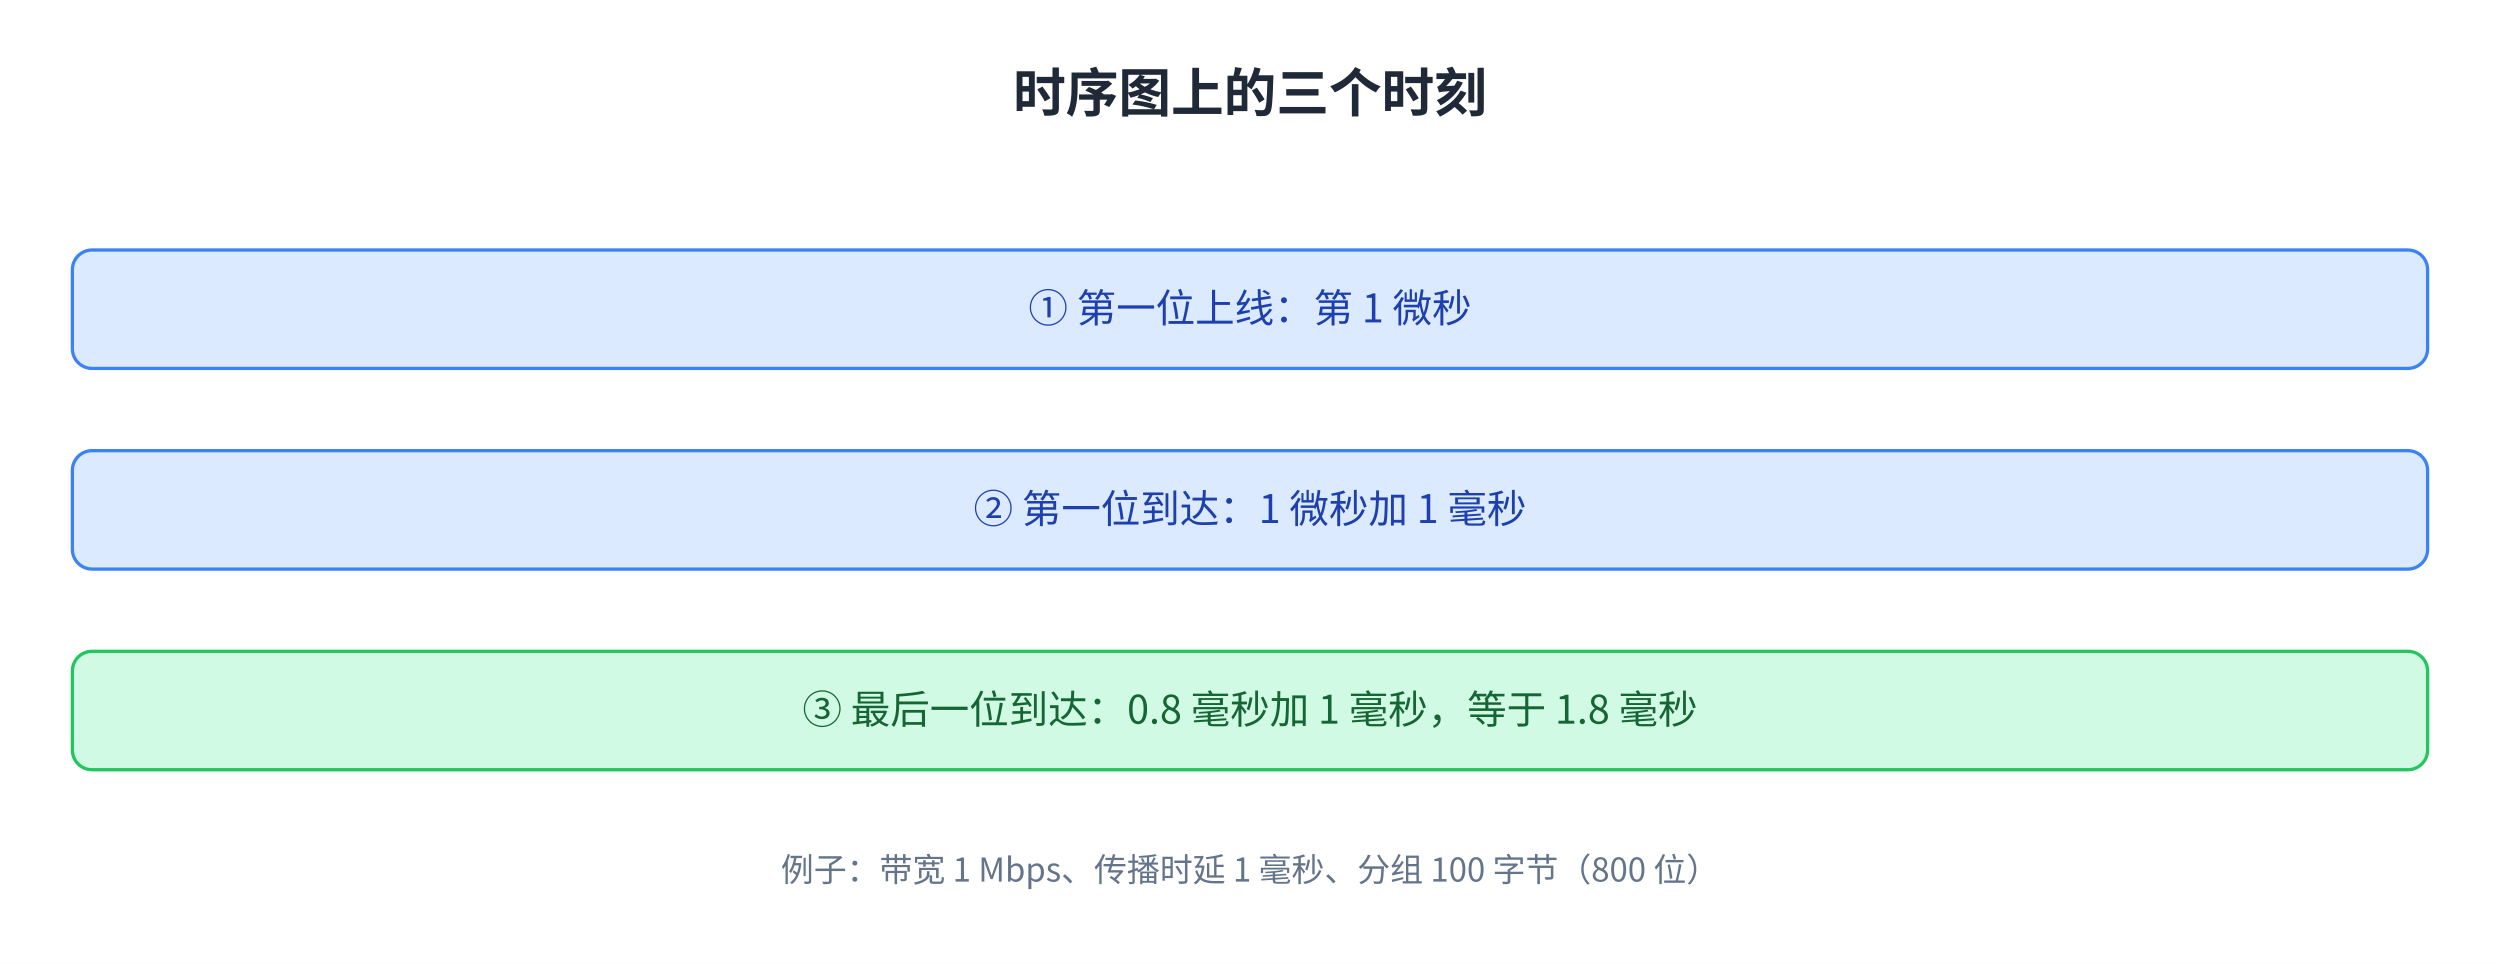
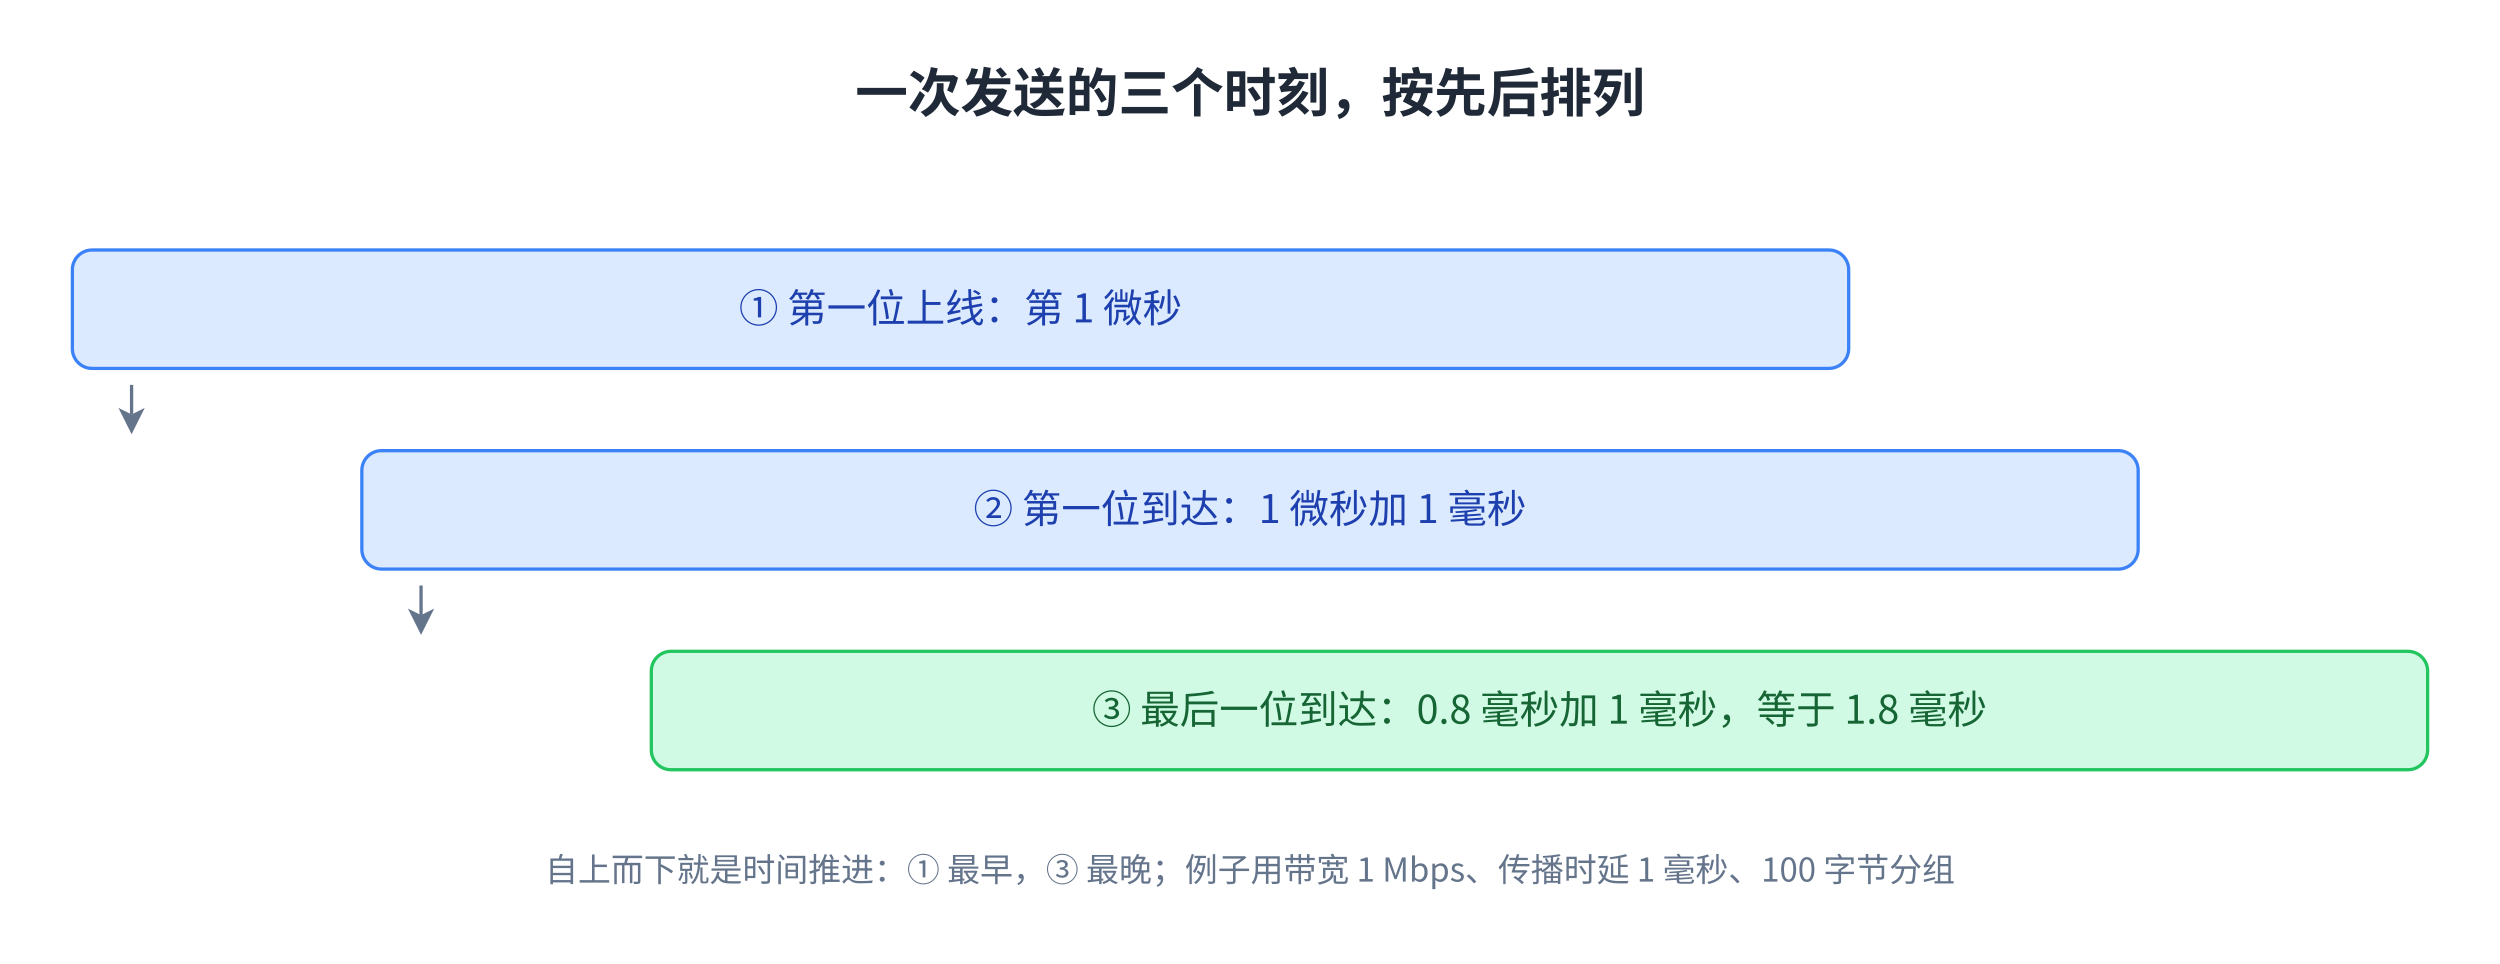
<svg xmlns="http://www.w3.org/2000/svg" viewBox="0 0 760 293" width="760" height="293" role="img" aria-labelledby="fig-links-2-title fig-links-2-desc">
  <defs>
    <style>
      text { font-family: 'PingFang SC', 'Microsoft YaHei', 'Noto Sans CJK SC', system-ui, sans-serif; }
    </style>
+     <marker id="arrow" markerWidth="8" markerHeight="8" refX="2" refY="4" orient="auto" markerUnits="userSpaceOnUse">
+       <path d="M0,0 L8,4 L0,8 L2,4 z" fill="#64748b" />
+     </marker>
  </defs>
  <rect x="0" y="0" width="760" height="293" fill="#ffffff" />
-   <text x="380" y="34" font-size="16" font-weight="600" fill="#1f2937" text-anchor="middle">时序图上的三个时刻</text>
-   <rect x="22" y="76" width="716" height="36" rx="6" fill="#dbeafe" stroke="#3b82f6" />
-   <text x="380" y="98" font-size="12" fill="#1e40af" text-anchor="middle">① 第一位上线：第 1 微秒</text>
-   <rect x="22" y="137" width="716" height="36" rx="6" fill="#dbeafe" stroke="#3b82f6" />
+   <text x="380" y="34" font-size="16" font-weight="600" fill="#1f2937" text-anchor="middle">一次发送的三个时刻，按先后排列</text>
+   <rect x="22" y="76" width="540" height="36" rx="6" fill="#dbeafe" stroke="#3b82f6" />
+   <text x="292" y="98" font-size="12" fill="#1e40af" text-anchor="middle">① 第一位上线：第 1 微秒</text>
+   <path d="M40,117 L 40,126" fill="none" stroke="#64748b" marker-end="url(#arrow)" />
+   <rect x="110" y="137" width="540" height="36" rx="6" fill="#dbeafe" stroke="#3b82f6" />
  <text x="380" y="159" font-size="12" fill="#1e40af" text-anchor="middle">② 第一位到达：1 微秒加 1 毫秒</text>
-   <rect x="22" y="198" width="716" height="36" rx="6" fill="#d1fae5" stroke="#22c55e" />
-   <text x="380" y="220" font-size="12" fill="#166534" text-anchor="middle">③ 最后一位到达：0.8 毫秒加 1 毫秒，等于 1.8 毫秒</text>
-   <text x="380" y="268" font-size="10" fill="#64748b" text-anchor="middle">例子：带宽 1 Mbps、传播时延 1 毫秒、分组 100 字节（800 位）</text>
+   <path d="M128,178 L 128,187" fill="none" stroke="#64748b" marker-end="url(#arrow)" />
+   <rect x="198" y="198" width="540" height="36" rx="6" fill="#d1fae5" stroke="#22c55e" />
+   <text x="468" y="220" font-size="12" fill="#166534" text-anchor="middle">③ 最后一位到达：0.8 毫秒加 1 毫秒，等于 1.8 毫秒</text>
+   <text x="380" y="268" font-size="10" fill="#64748b" text-anchor="middle">自上而下就是时间推进：① 最早，③ 最晚；例子用带宽 1 Mbps、传播时延 1 毫秒、100 字节分组</text>
</svg>
